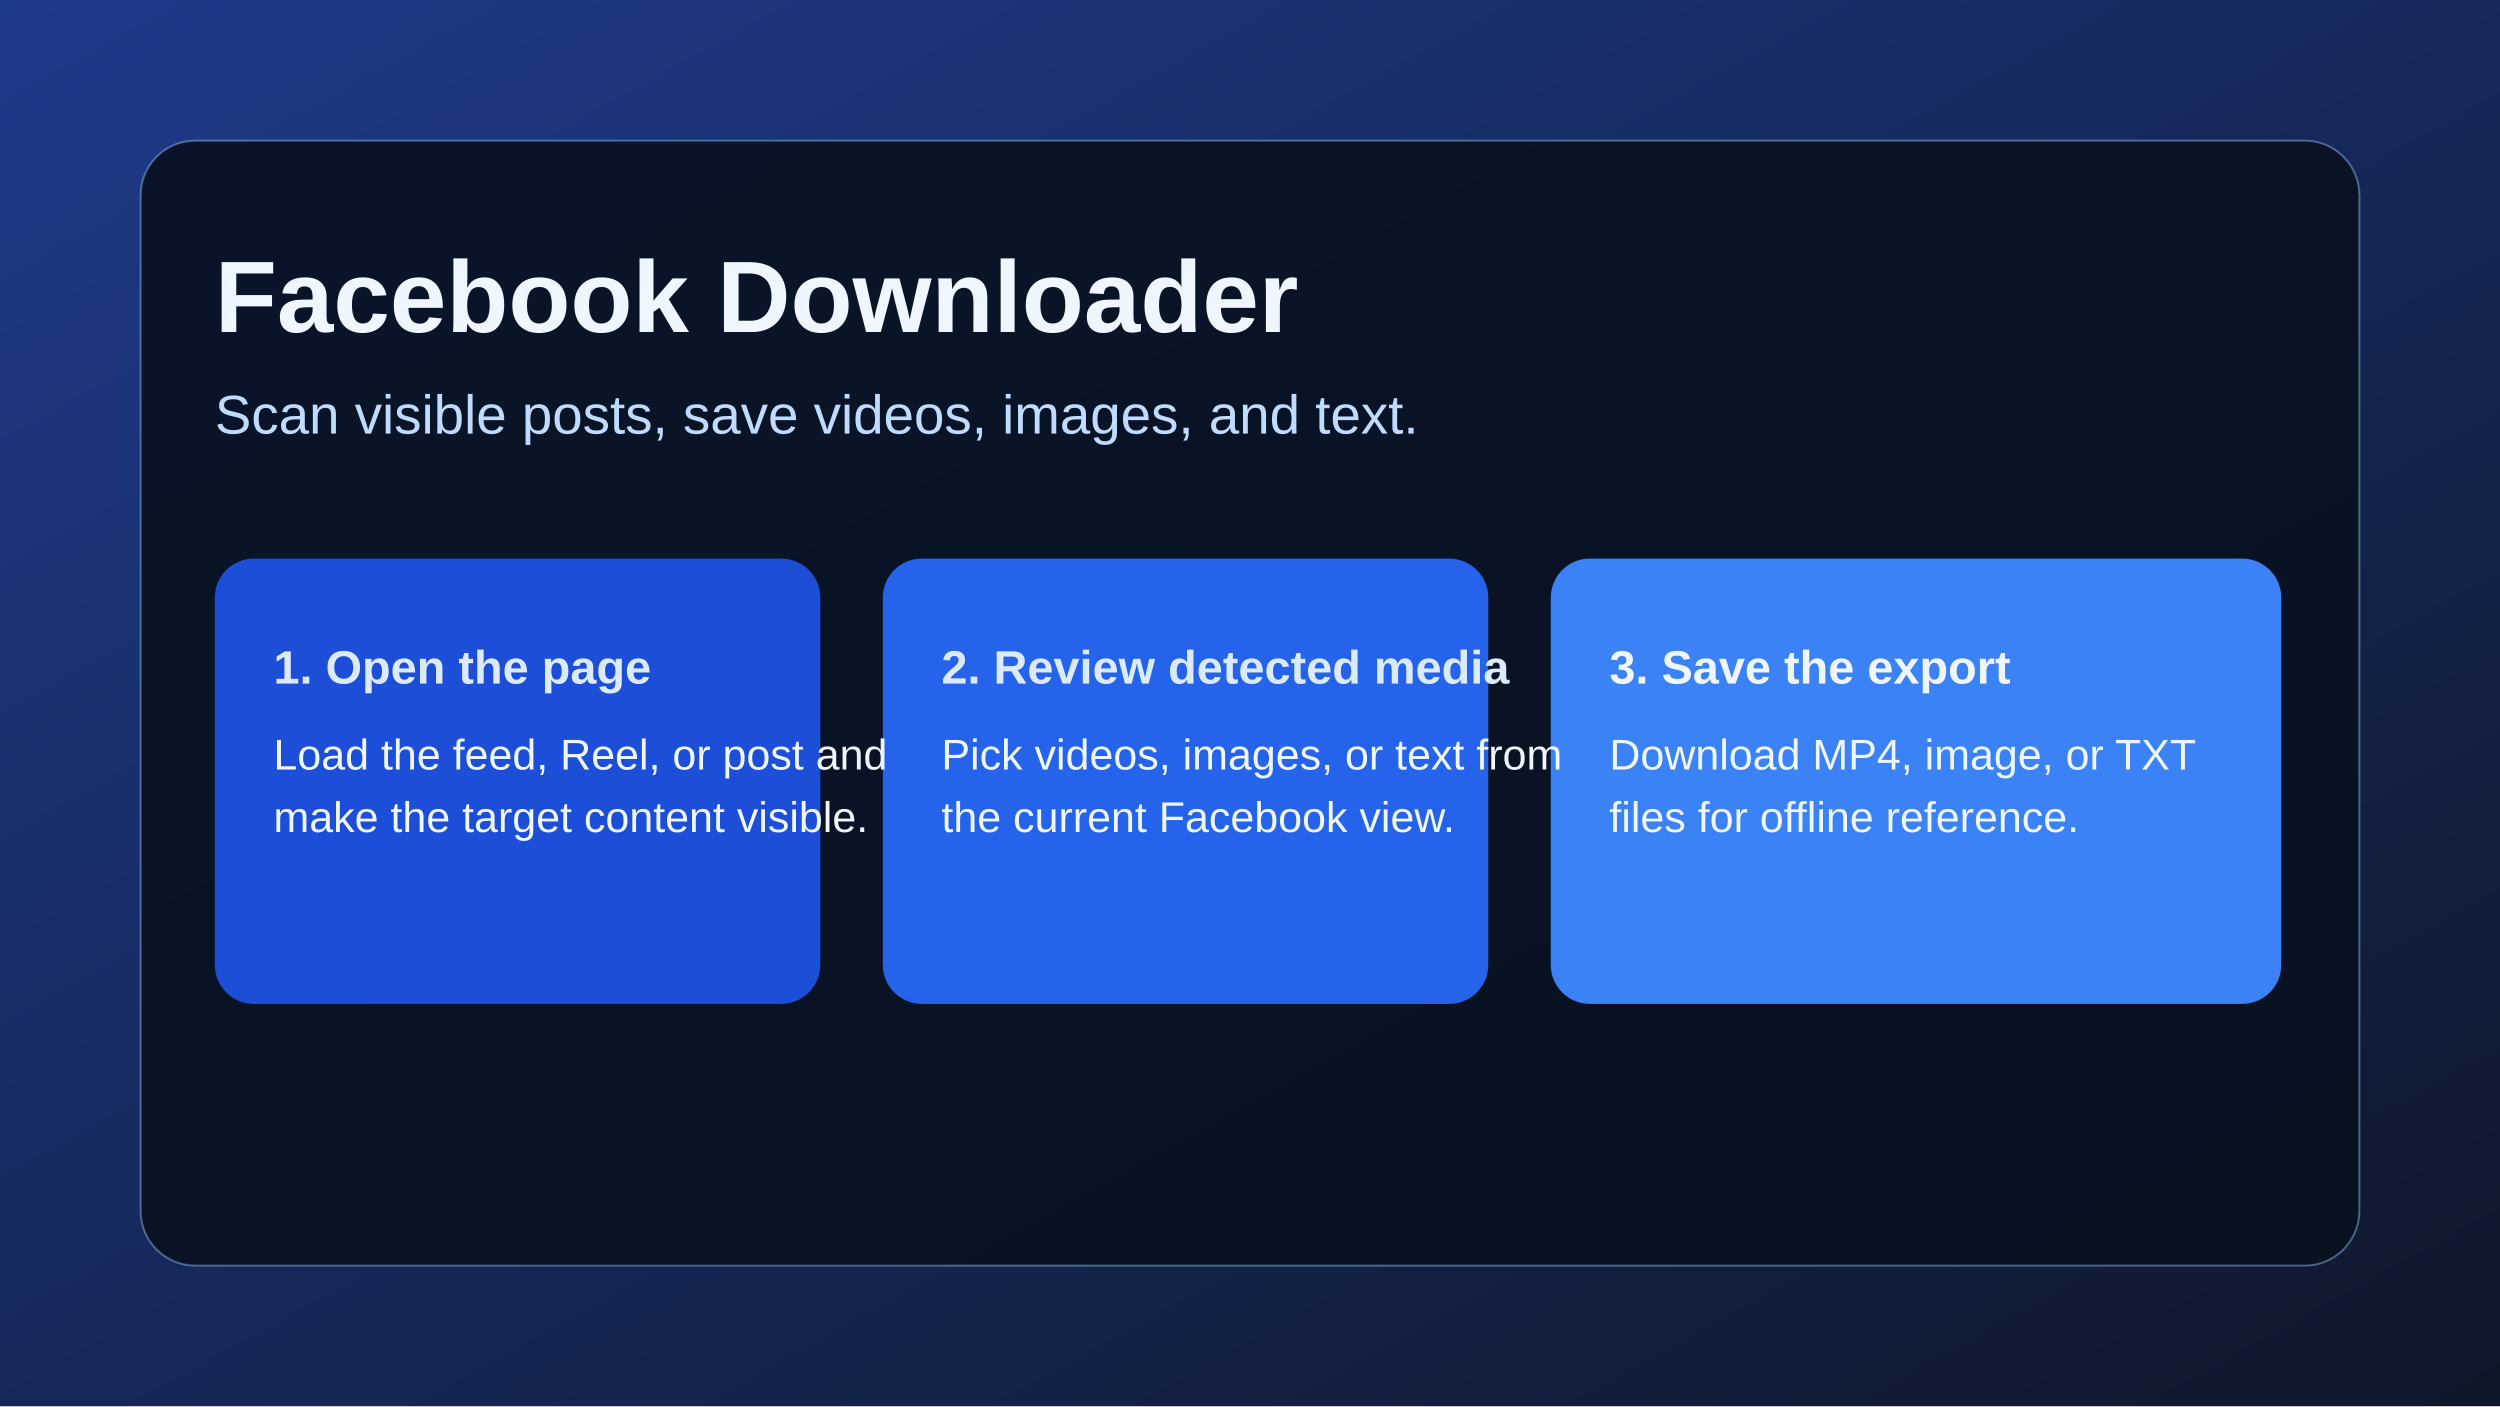
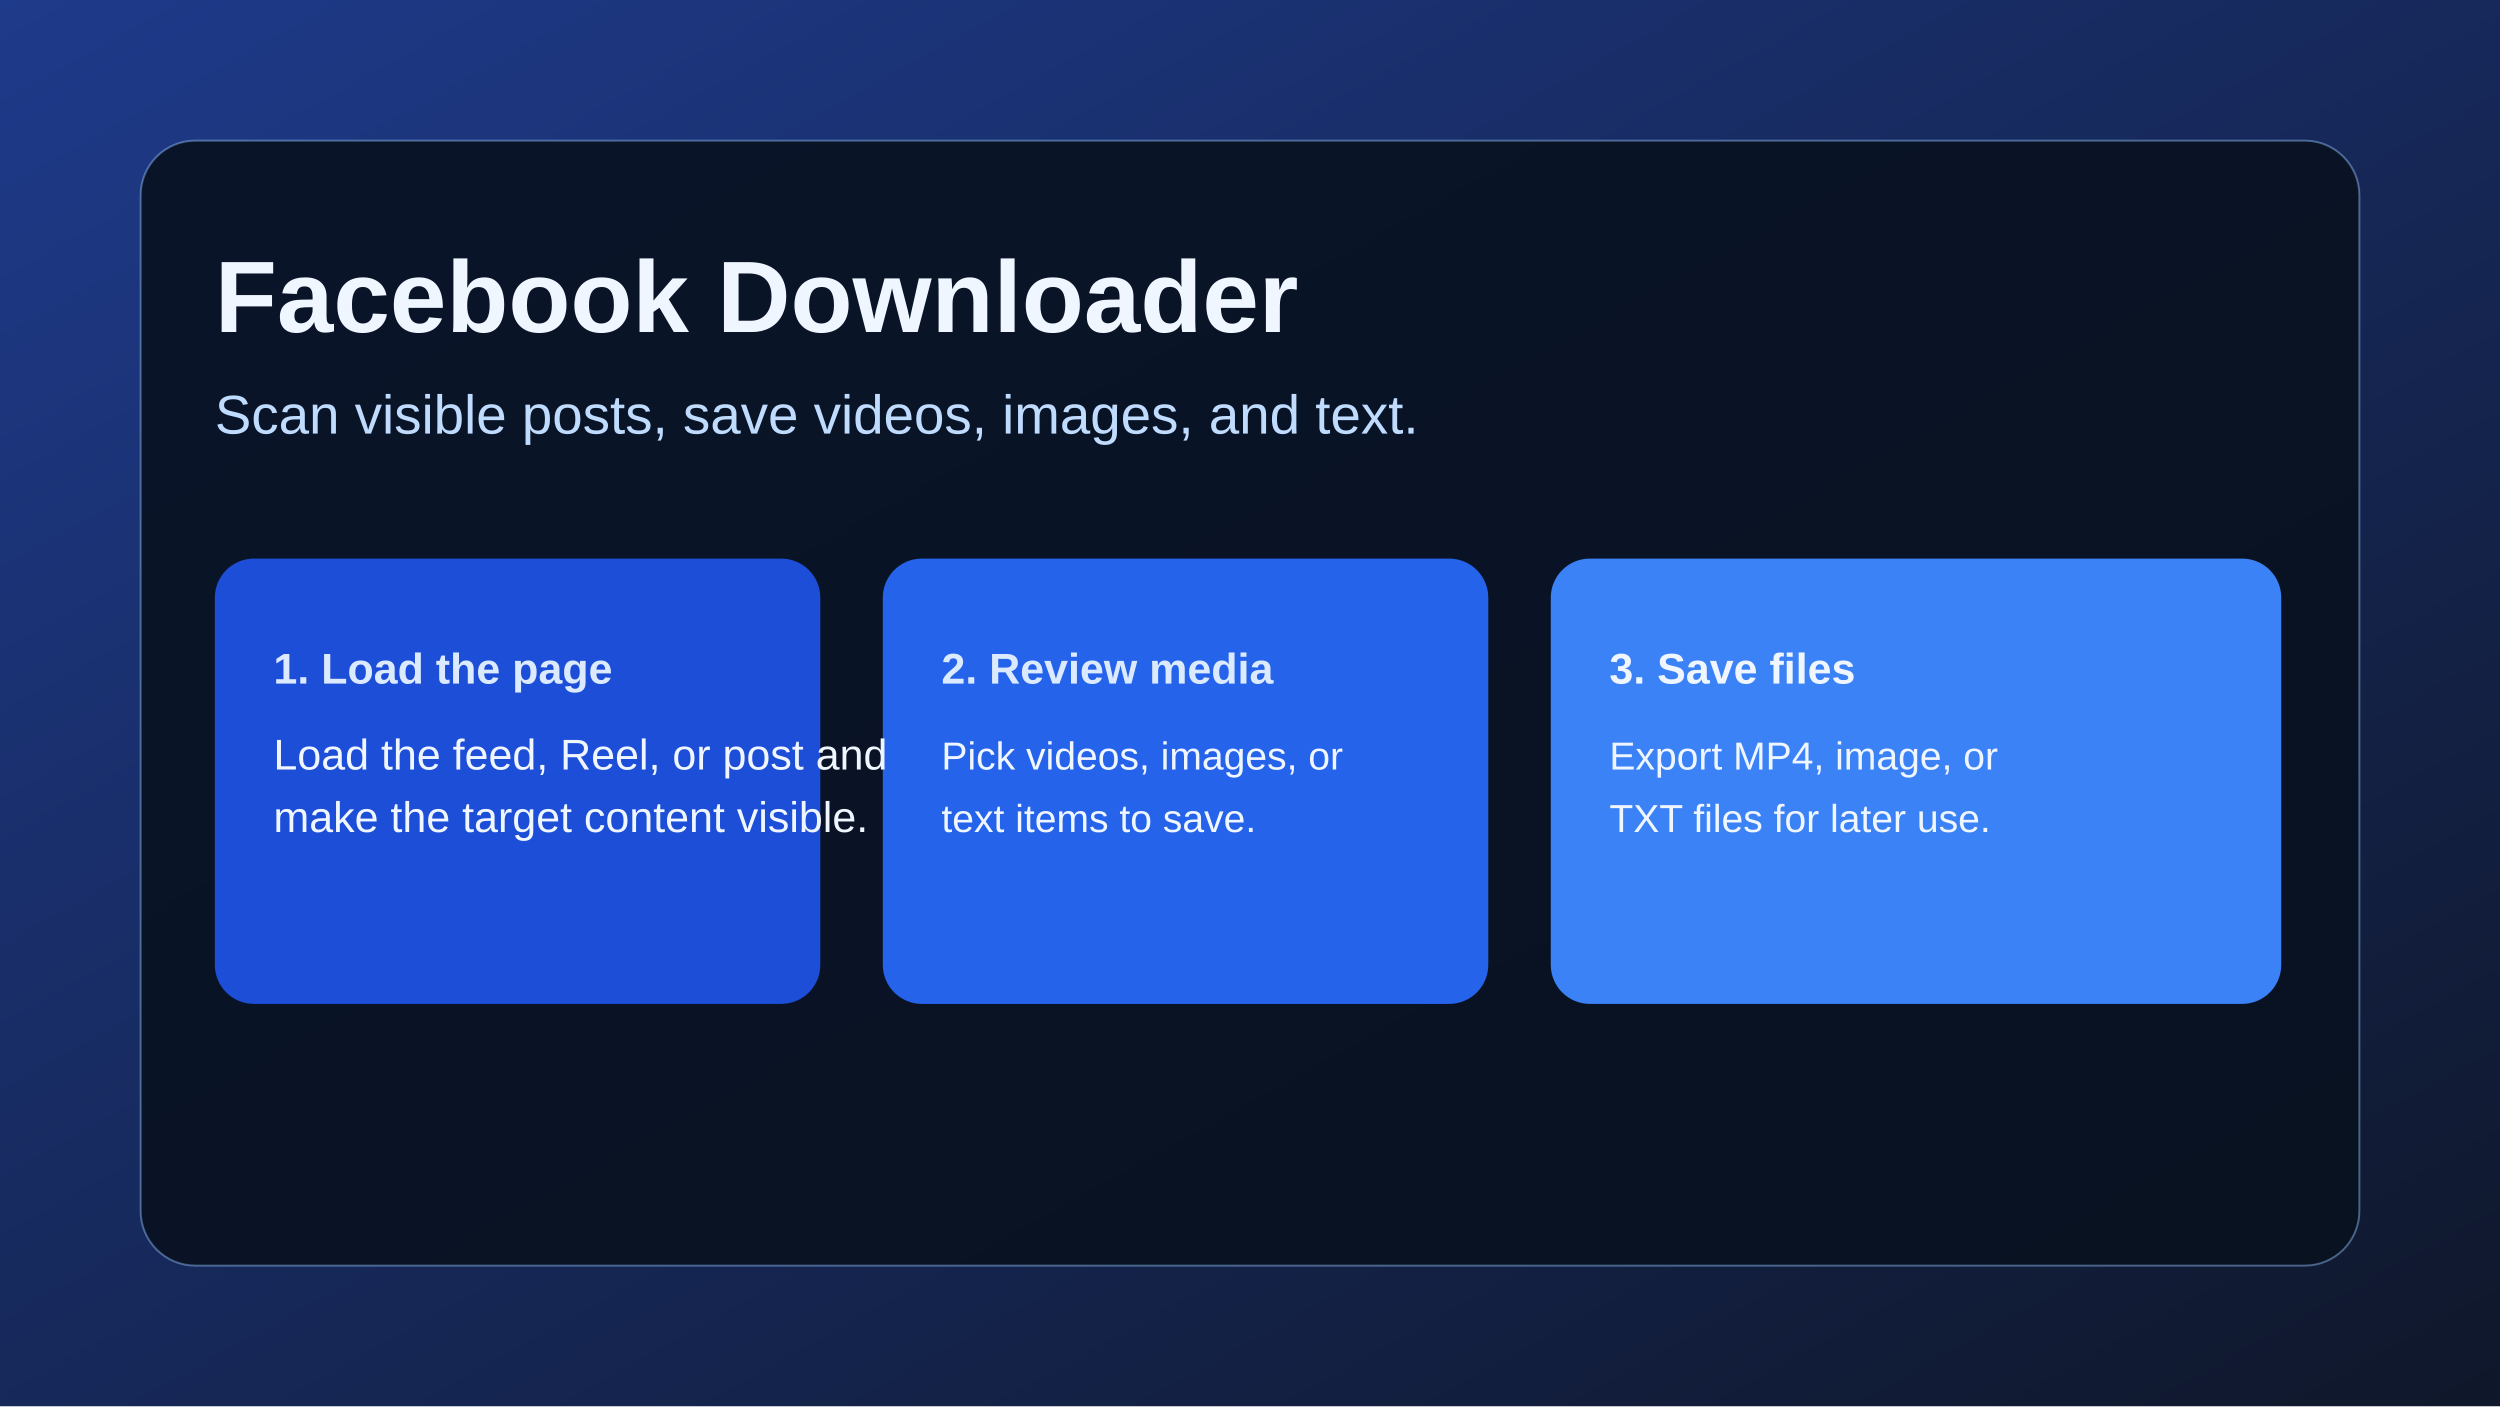
<svg xmlns="http://www.w3.org/2000/svg" width="1280" height="720" viewBox="0 0 1280 720" role="img" aria-labelledby="title desc">
  <defs>
    <linearGradient id="bg" x1="0" x2="1" y1="0" y2="1">
      <stop offset="0%" stop-color="#1e3a8a" />
      <stop offset="100%" stop-color="#0f172a" />
    </linearGradient>
  </defs>
  <rect width="1280" height="720" fill="url(#bg)" />
  <rect x="72" y="72" width="1136" height="576" rx="28" fill="#08111f" fill-opacity="0.9" stroke="#93c5fd" stroke-opacity="0.45" />
  <text x="110" y="170" fill="#eff6ff" font-family="Segoe UI, Arial, sans-serif" font-size="52" font-weight="700">Facebook Downloader</text>
  <text x="110" y="222" fill="#bfdbfe" font-family="Segoe UI, Arial, sans-serif" font-size="28">Scan visible posts, save videos, images, and text.</text>
  <rect x="110" y="286" width="310" height="228" rx="20" fill="#1d4ed8" />
  <rect x="452" y="286" width="310" height="228" rx="20" fill="#2563eb" />
  <rect x="794" y="286" width="374" height="228" rx="20" fill="#3b82f6" />
-   <text x="140" y="350" fill="#dbeafe" font-family="Segoe UI, Arial, sans-serif" font-size="24" font-weight="700">1. Open the page</text>
+   <text x="140" y="350" fill="#dbeafe" font-family="Segoe UI, Arial, sans-serif" font-size="22" font-weight="700">1. Load the page</text>
  <text x="140" y="394" fill="#eff6ff" font-family="Segoe UI, Arial, sans-serif" font-size="22">Load the feed, Reel, or post and</text>
  <text x="140" y="426" fill="#eff6ff" font-family="Segoe UI, Arial, sans-serif" font-size="22">make the target content visible.</text>
-   <text x="482" y="350" fill="#dbeafe" font-family="Segoe UI, Arial, sans-serif" font-size="24" font-weight="700">2. Review detected media</text>
-   <text x="482" y="394" fill="#eff6ff" font-family="Segoe UI, Arial, sans-serif" font-size="22">Pick videos, images, or text from</text>
-   <text x="482" y="426" fill="#eff6ff" font-family="Segoe UI, Arial, sans-serif" font-size="22">the current Facebook view.</text>
-   <text x="824" y="350" fill="#eff6ff" font-family="Segoe UI, Arial, sans-serif" font-size="24" font-weight="700">3. Save the export</text>
-   <text x="824" y="394" fill="#eff6ff" font-family="Segoe UI, Arial, sans-serif" font-size="22">Download MP4, image, or TXT</text>
-   <text x="824" y="426" fill="#eff6ff" font-family="Segoe UI, Arial, sans-serif" font-size="22">files for offline reference.</text>
+   <text x="482" y="350" fill="#dbeafe" font-family="Segoe UI, Arial, sans-serif" font-size="22" font-weight="700">2. Review media</text>
+   <text x="482" y="394" fill="#eff6ff" font-family="Segoe UI, Arial, sans-serif" font-size="20">Pick videos, images, or</text>
+   <text x="482" y="426" fill="#eff6ff" font-family="Segoe UI, Arial, sans-serif" font-size="20">text items to save.</text>
+   <text x="824" y="350" fill="#eff6ff" font-family="Segoe UI, Arial, sans-serif" font-size="22" font-weight="700">3. Save files</text>
+   <text x="824" y="394" fill="#eff6ff" font-family="Segoe UI, Arial, sans-serif" font-size="20">Export MP4, image, or</text>
+   <text x="824" y="426" fill="#eff6ff" font-family="Segoe UI, Arial, sans-serif" font-size="20">TXT files for later use.</text>
</svg>
